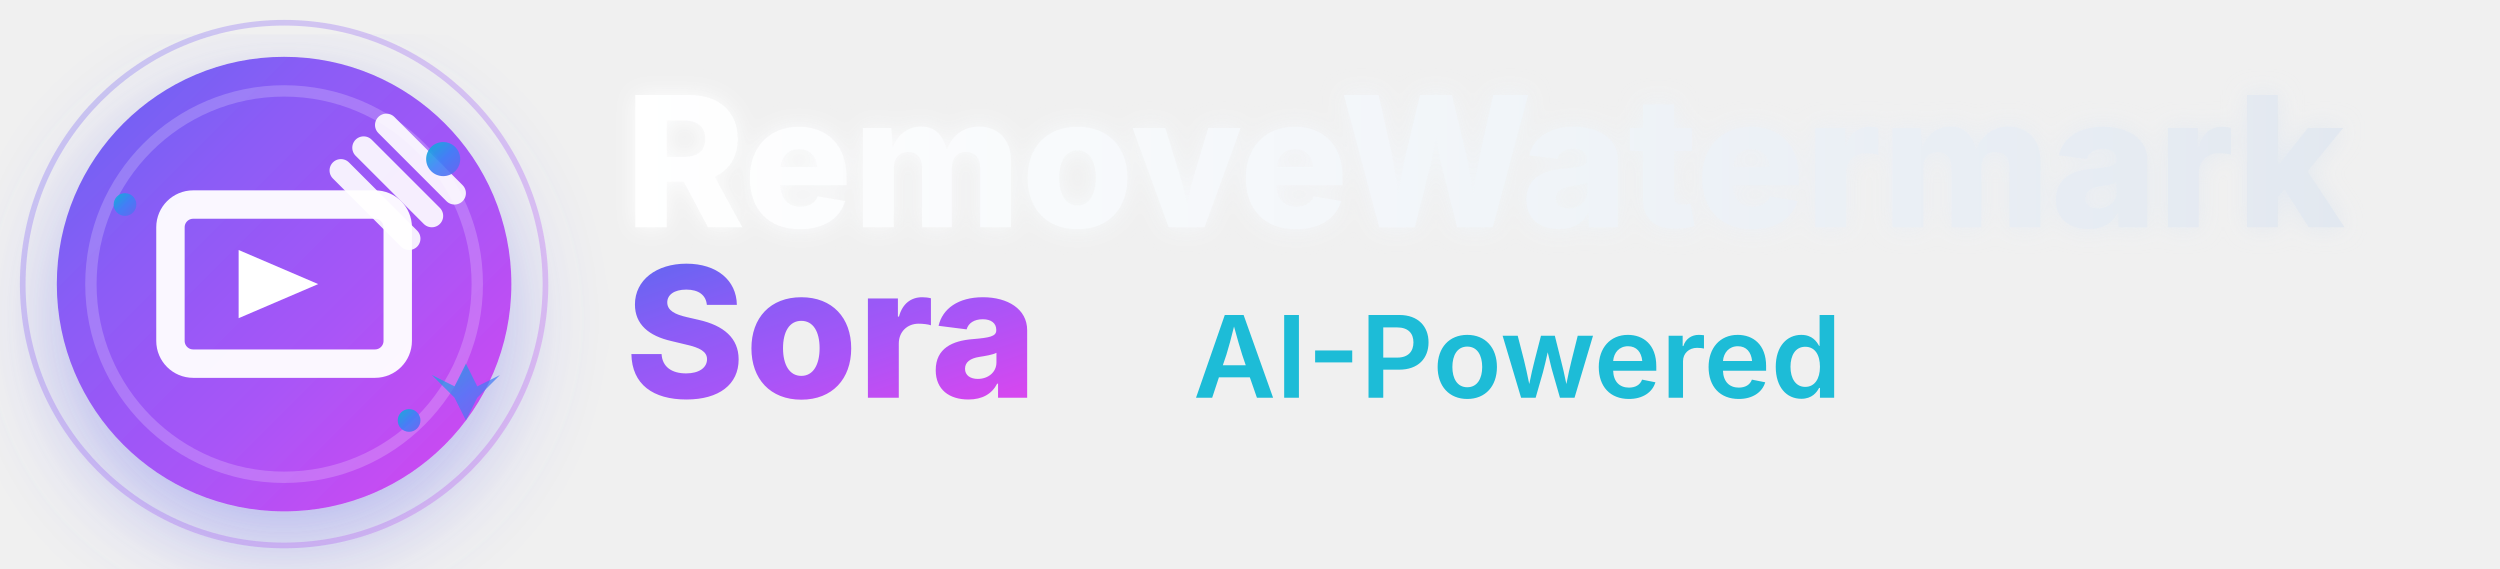
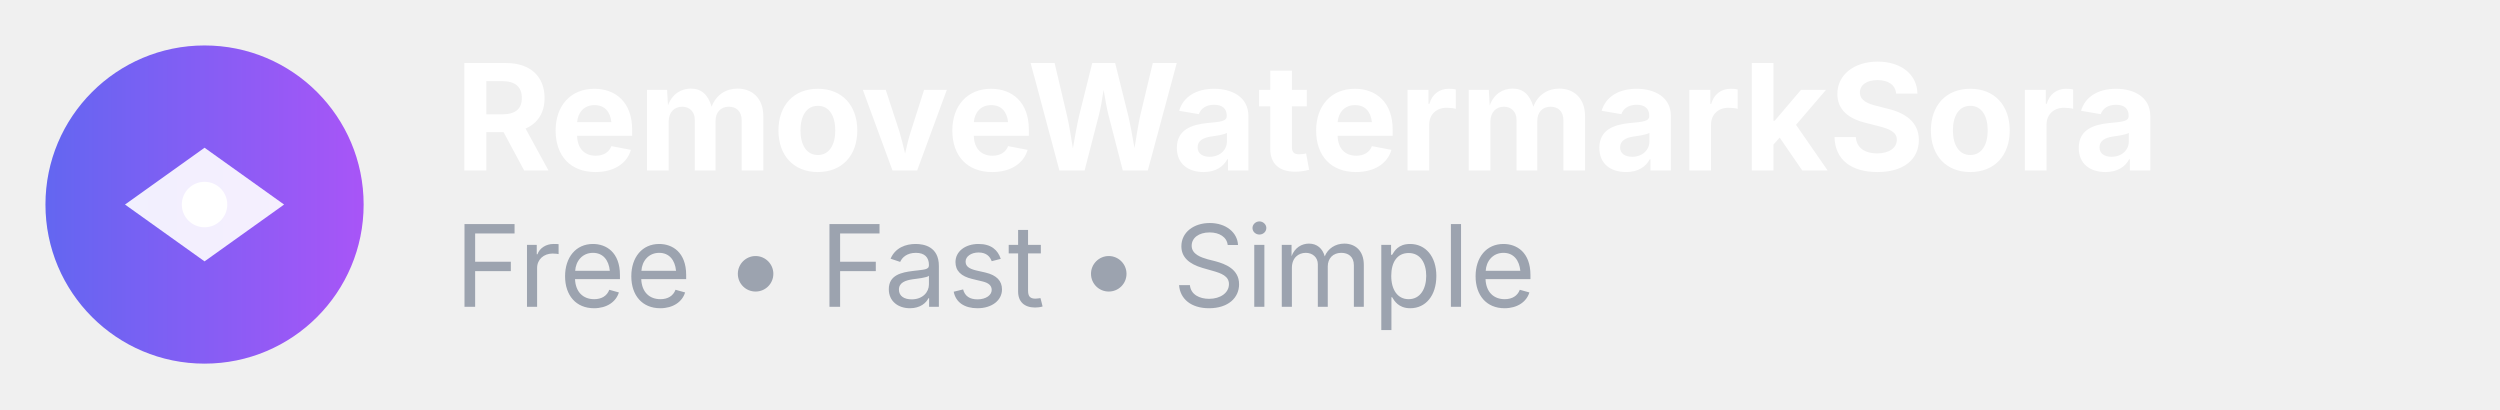
- <svg xmlns="http://www.w3.org/2000/svg" viewBox="0 0 220 50" width="220" height="50" class="logo-svg">
+ <svg xmlns="http://www.w3.org/2000/svg" width="220" height="36" viewBox="0 0 220 36">
  <defs>
-     <linearGradient id="primaryGrad" x1="0%" y1="0%" x2="100%" y2="100%">
-       <stop offset="0%" style="stop-color:#6366f1;stop-opacity:1" />
-       <stop offset="30%" style="stop-color:#8b5cf6;stop-opacity:1" />
-       <stop offset="60%" style="stop-color:#a855f7;stop-opacity:1" />
-       <stop offset="100%" style="stop-color:#d946ef;stop-opacity:1" />
-       <animateTransform attributeName="gradientTransform" type="rotate" values="0 25 25; 360 25 25" dur="20s" repeatCount="indefinite" />
+     <linearGradient id="logoGradient" x1="0%" y1="0%" x2="100%" y2="0%">
+       <stop offset="0%" style="stop-color:#6366f1" />
+       <stop offset="100%" style="stop-color:#a855f7" />
    </linearGradient>
-     <linearGradient id="iconGrad" x1="0%" y1="0%" x2="100%" y2="100%">
-       <stop offset="0%" style="stop-color:#06b6d4;stop-opacity:1" />
-       <stop offset="50%" style="stop-color:#3b82f6;stop-opacity:1" />
-       <stop offset="100%" style="stop-color:#6366f1;stop-opacity:1" />
-     </linearGradient>
-     <linearGradient id="textGrad" x1="0%" y1="0%" x2="100%" y2="0%">
-       <stop offset="0%" style="stop-color:#ffffff;stop-opacity:1" />
-       <stop offset="50%" style="stop-color:#f1f5f9;stop-opacity:1" />
-       <stop offset="100%" style="stop-color:#e2e8f0;stop-opacity:1" />
-     </linearGradient>
-     <filter id="glow" x="-50%" y="-50%" width="200%" height="200%">
-       <feGaussianBlur stdDeviation="3" result="coloredBlur" />
-       <feMerge>
-         <feMergeNode in="coloredBlur" />
-         <feMergeNode in="SourceGraphic" />
-       </feMerge>
-     </filter>
-     <filter id="dropshadow" x="-50%" y="-50%" width="200%" height="200%">
-       <feDropShadow dx="0" dy="3" stdDeviation="4" flood-color="#6366f1" flood-opacity="0.4" />
-     </filter>
-     <filter id="textGlow" x="-50%" y="-50%" width="200%" height="200%">
-       <feGaussianBlur stdDeviation="1" result="coloredBlur" />
-       <feMerge>
-         <feMergeNode in="coloredBlur" />
-         <feMergeNode in="SourceGraphic" />
-       </feMerge>
-     </filter>
  </defs>
-   <g id="logo-icon" class="logo-icon-group">
-     <circle cx="25" cy="25" r="23" fill="none" stroke="url(#primaryGrad)" stroke-width="0.5" opacity="0.3">
-       <animate attributeName="r" values="23;25;23" dur="4s" repeatCount="indefinite" />
-       <animate attributeName="opacity" values="0.3;0.6;0.3" dur="4s" repeatCount="indefinite" />
-     </circle>
-     <circle cx="25" cy="25" r="20" fill="url(#primaryGrad)" filter="url(#dropshadow)">
-       <animate attributeName="r" values="20;20.5;20" dur="3s" repeatCount="indefinite" />
-     </circle>
-     <circle cx="25" cy="25" r="17" fill="none" stroke="rgba(255,255,255,0.2)" stroke-width="1" />
-     <rect x="15" y="18" width="20" height="14" rx="2" fill="none" stroke="white" stroke-width="2.5" opacity="0.95" />
-     <polygon points="21,22 21,28 28,25" fill="white">
-       <animateTransform attributeName="transform" type="scale" values="1;1.05;1" dur="2s" repeatCount="indefinite" />
-     </polygon>
-     <g opacity="0.9">
-       <line x1="30" y1="15" x2="36" y2="21" stroke="white" stroke-width="2" stroke-linecap="round">
-         <animate attributeName="opacity" values="0.5;1;0.5" dur="2s" repeatCount="indefinite" />
-       </line>
-       <line x1="32" y1="13" x2="38" y2="19" stroke="white" stroke-width="2" stroke-linecap="round">
-         <animate attributeName="opacity" values="1;0.5;1" dur="2s" begin="0.5s" repeatCount="indefinite" />
-       </line>
-       <line x1="34" y1="11" x2="40" y2="17" stroke="white" stroke-width="2" stroke-linecap="round">
-         <animate attributeName="opacity" values="0.5;1;0.5" dur="2s" begin="1s" repeatCount="indefinite" />
-       </line>
-     </g>
-     <g fill="url(#iconGrad)" opacity="0.9">
-       <circle cx="39" cy="14" r="1.5">
-         <animate attributeName="opacity" values="0.5;1;0.5" dur="3s" repeatCount="indefinite" />
-         <animate attributeName="r" values="1.5;2;1.5" dur="3s" repeatCount="indefinite" />
-       </circle>
-       <circle cx="36" cy="37" r="1">
-         <animate attributeName="opacity" values="1;0.4;1" dur="4s" repeatCount="indefinite" />
-       </circle>
-       <circle cx="11" cy="18" r="1">
-         <animate attributeName="opacity" values="0.4;1;0.4" dur="2.5s" repeatCount="indefinite" />
-       </circle>
-       <path d="M41,32 L42,34 L44,33 L42,35 L41,37 L40,35 L38,33 L40,34 Z" opacity="0.8">
-         <animateTransform attributeName="transform" type="rotate" values="0 41 34; 360 41 34" dur="8s" repeatCount="indefinite" />
-         <animate attributeName="opacity" values="0.8;0.3;0.8" dur="2s" repeatCount="indefinite" />
-       </path>
-     </g>
-   </g>
-   <g id="logo-text" class="logo-text-group">
-     <text x="55" y="20" font-family="Inter, -apple-system, BlinkMacSystemFont, sans-serif" font-size="16" font-weight="800" fill="url(#textGrad)" filter="url(#textGlow)">
-       RemoveWatermark
-     </text>
-     <text x="55" y="35" font-family="Inter, -apple-system, BlinkMacSystemFont, sans-serif" font-size="16" font-weight="800" fill="url(#primaryGrad)">
-       Sora
-     </text>
-     <text x="105" y="35" font-family="Inter, -apple-system, BlinkMacSystemFont, sans-serif" font-size="10" font-weight="600" fill="#06b6d4" opacity="0.9">
-       AI-Powered
-       <animate attributeName="opacity" values="0.9;0.6;0.9" dur="3s" repeatCount="indefinite" />
-     </text>
-   </g>
-   <g id="hover-effects" class="hover-effects" opacity="0">
-     <circle cx="25" cy="25" r="25" fill="none" stroke="url(#primaryGrad)" stroke-width="1" opacity="0.4">
-       <animate attributeName="r" values="25;28;25" dur="2s" repeatCount="indefinite" />
-       <animate attributeName="opacity" values="0.4;0.7;0.4" dur="2s" repeatCount="indefinite" />
-     </circle>
-   </g>
-   <style>
-     .logo-svg:hover .hover-effects { opacity: 1; transition: opacity 0.3s ease; }
-     .logo-svg:hover .logo-icon-group { transform: scale(1.02); transition: transform 0.3s ease; }
-     .logo-svg { cursor: pointer; }
-   </style>
+   <circle cx="18" cy="18" r="14" fill="url(#logoGradient)" />
+   <path d="M11 18 L18 13 L25 18 L18 23 Z" fill="white" opacity="0.9" />
+   <circle cx="18" cy="18" r="2" fill="white" />
+   <text x="40" y="15" font-family="Inter, -apple-system, system-ui, sans-serif" font-size="13" font-weight="700" fill="white">
+     RemoveWatermarkSora
+   </text>
+   <text x="40" y="27" font-family="Inter, -apple-system, system-ui, sans-serif" font-size="10" font-weight="400" fill="#9ca3af">
+     Free • Fast • Simple
+   </text>
</svg>
